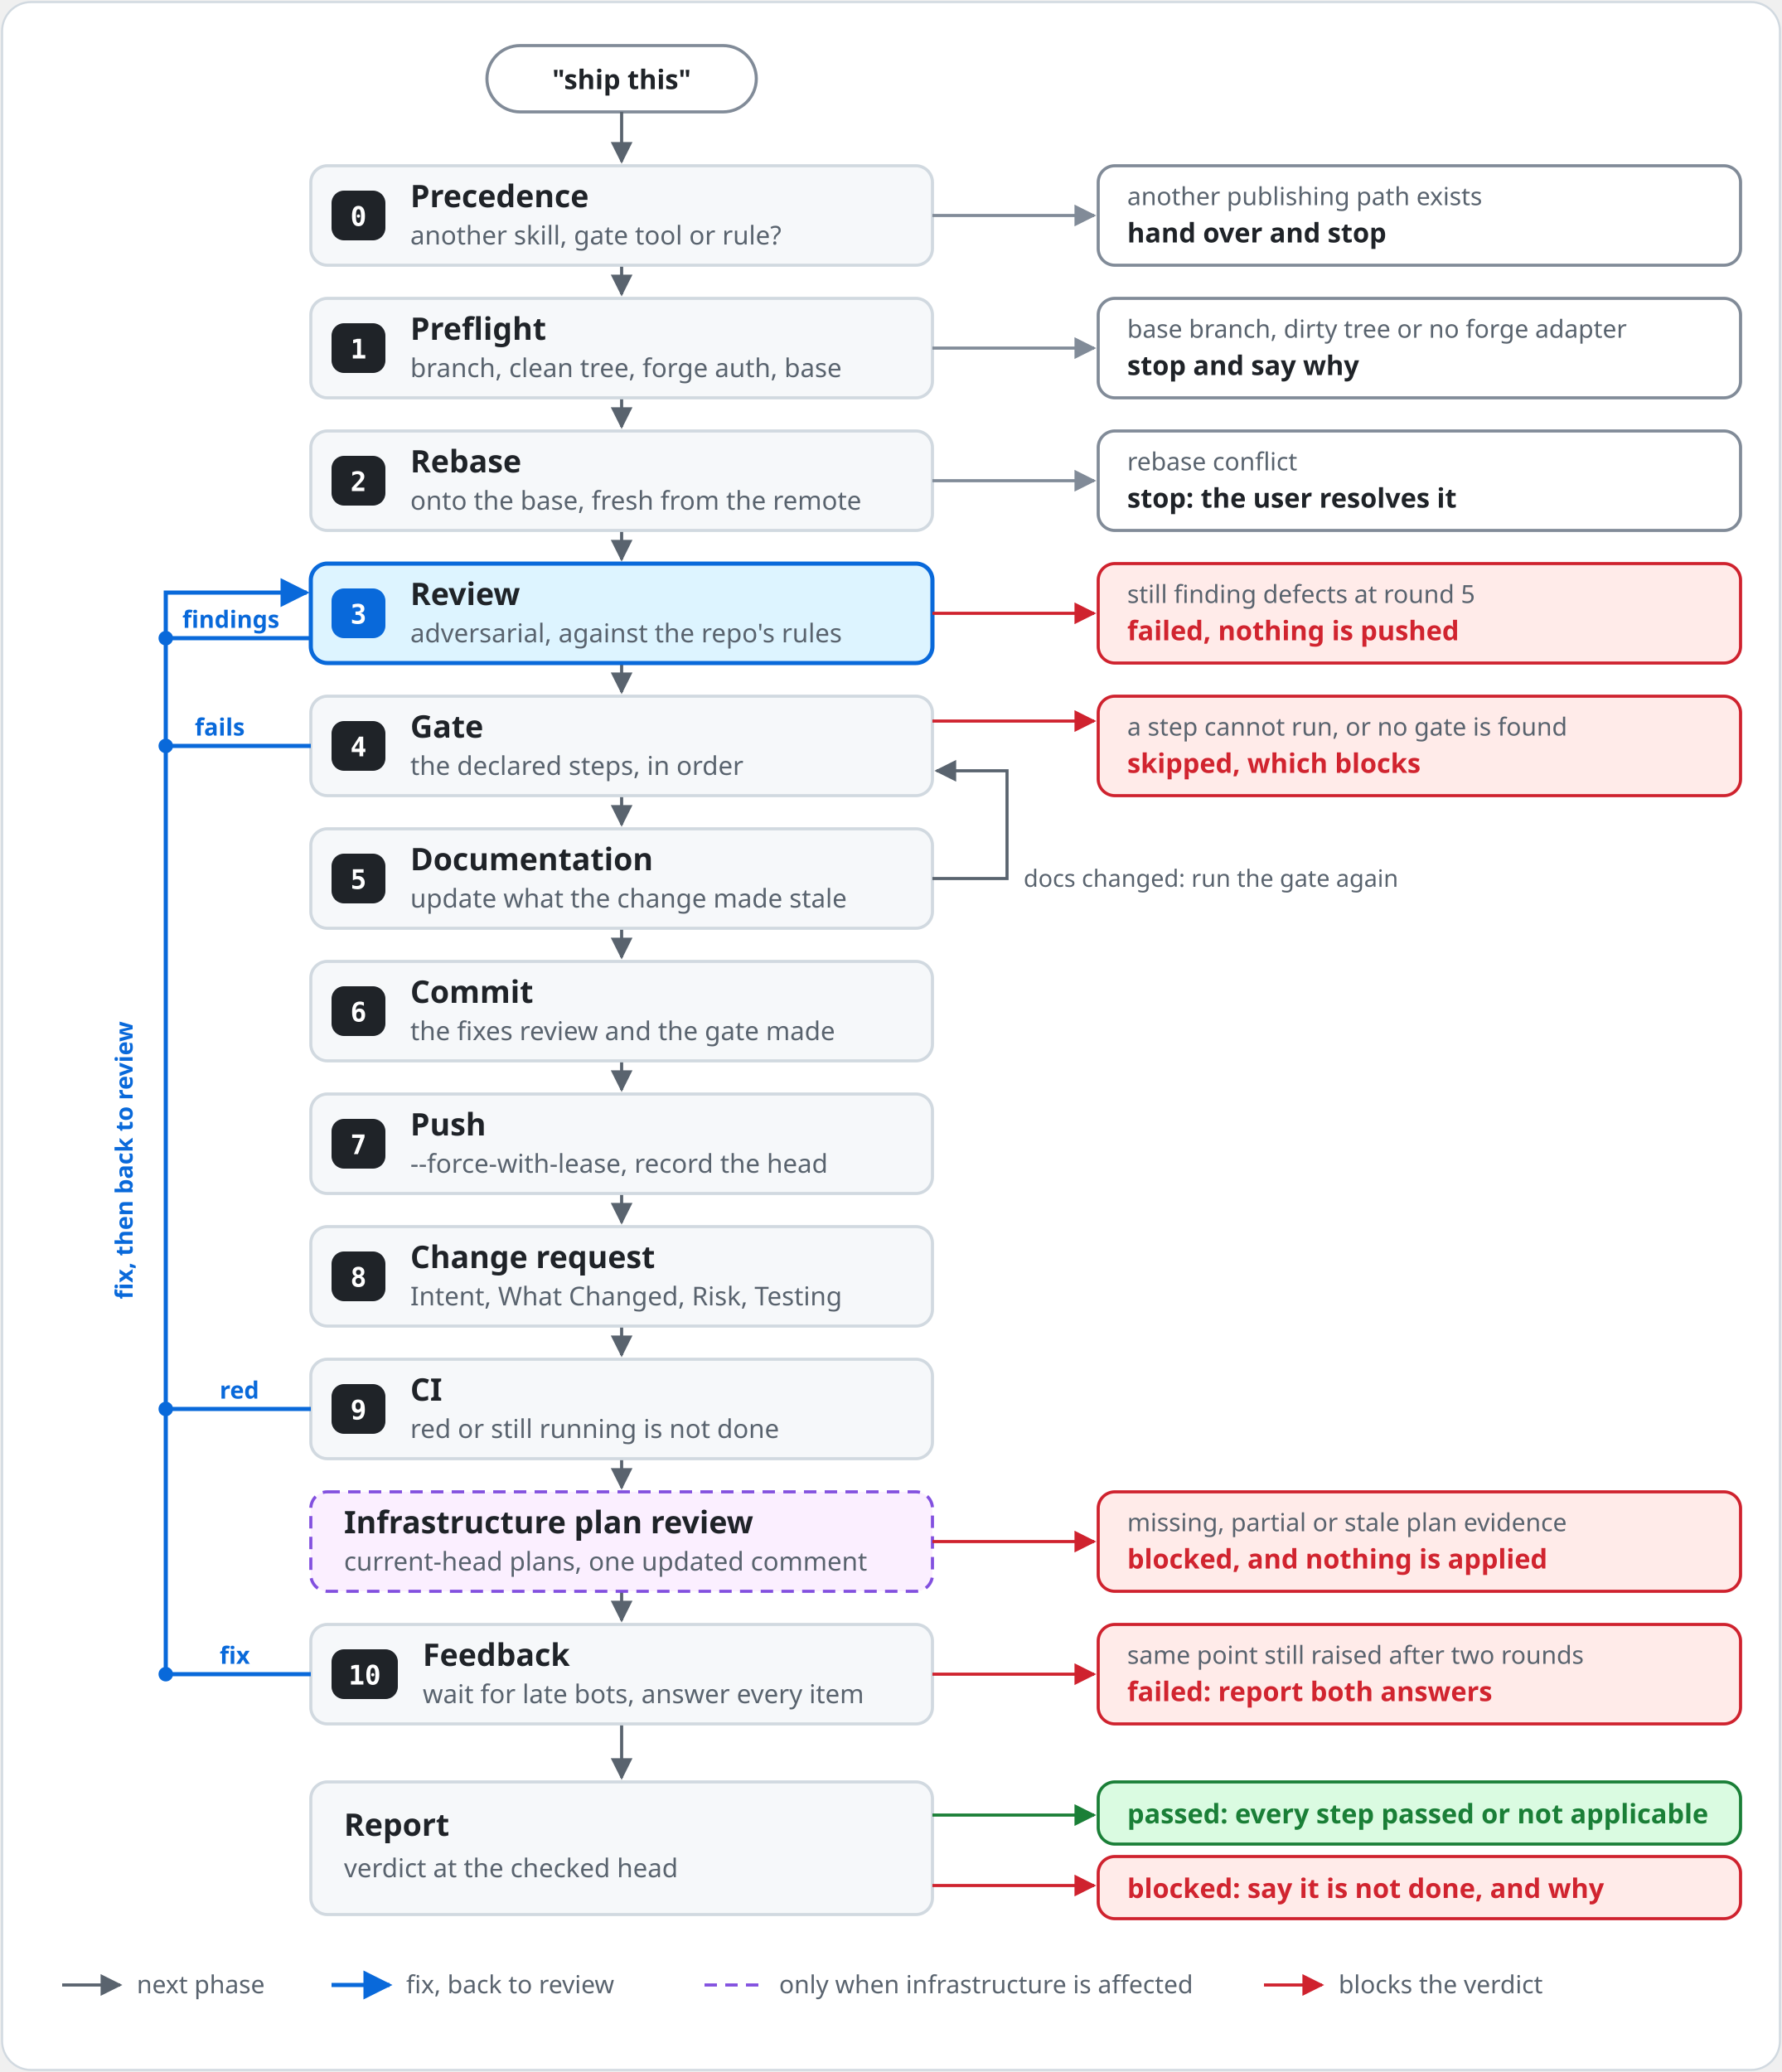
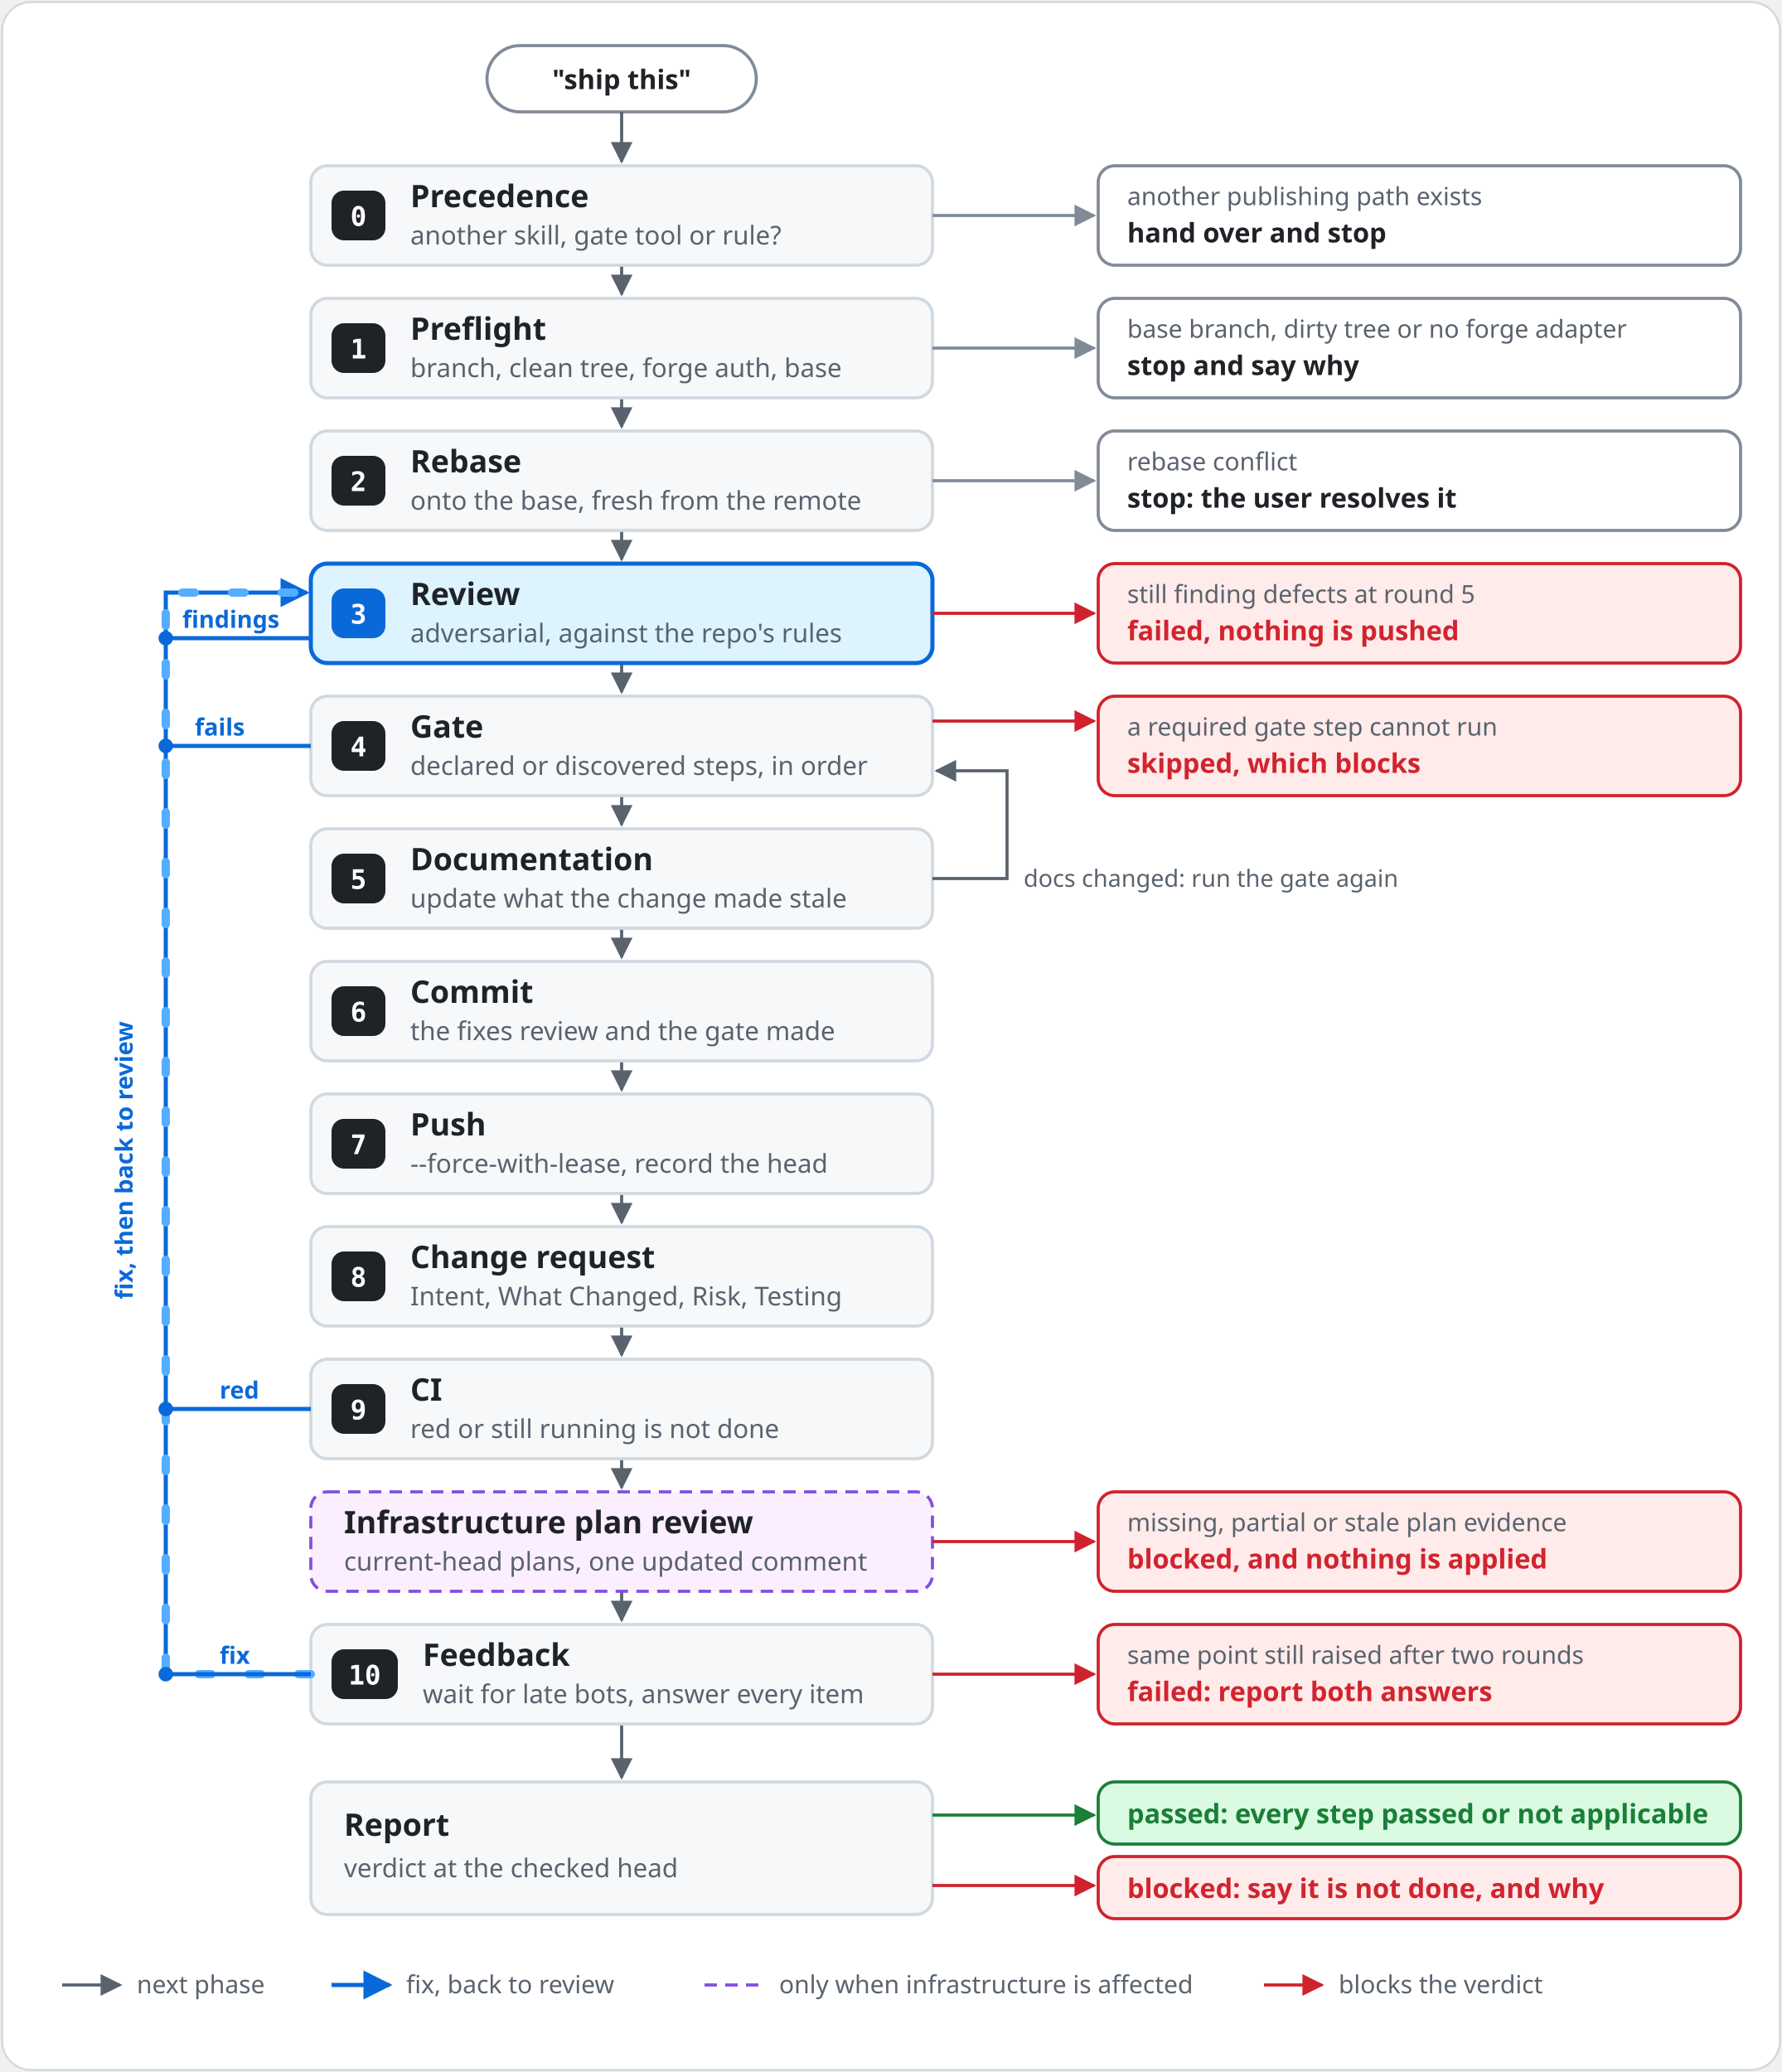
<svg xmlns="http://www.w3.org/2000/svg" viewBox="40 0 860 1000" width="860" height="1000" role="img" aria-labelledby="title desc">
  <style>
    .bg { fill: #ffffff; stroke: #d1d9e0; }
    .box { fill: #f6f8fa; stroke: #d1d9e0; stroke-width: 1.5; }
    .key { fill: #ddf4ff; stroke: #0969da; stroke-width: 2; }
    .infra { fill: #fbefff; stroke: #8250df; stroke-width: 1.5; stroke-dasharray: 6 4; }
    .stop { fill: #ffffff; stroke: #818b98; stroke-width: 1.5; }
    .block { fill: #ffebe9; stroke: #cf222e; stroke-width: 1.5; }
    .pass { fill: #dafbe1; stroke: #1a7f37; stroke-width: 1.5; }
    .chip { fill: #1f2328; }
    .chip-key { fill: #0969da; }
    .flow { fill: none; stroke: #59636e; stroke-width: 1.5; }
    .rail { fill: none; stroke: #0969da; stroke-width: 2; }
+     .motion { fill: none; stroke: #54aeff; stroke-width: 4; stroke-linecap: round; stroke-dasharray: 6 18; animation: workflow-flow 8s linear infinite; pointer-events: none; }
    .to-stop { fill: none; stroke: #818b98; stroke-width: 1.5; }
    .to-block { fill: none; stroke: #cf222e; stroke-width: 1.5; }
    .to-pass { fill: none; stroke: #1a7f37; stroke-width: 1.5; }
    .to-infra { fill: none; stroke: #8250df; stroke-width: 1.5; stroke-dasharray: 6 4; }
    .dot { fill: #0969da; }
    .head-flow { fill: #59636e; }
    .head-rail { fill: #0969da; }
    .head-stop { fill: #818b98; }
    .head-block { fill: #cf222e; }
    .head-pass { fill: #1a7f37; }
    text { font-family: -apple-system, BlinkMacSystemFont, "Segoe UI", "Noto Sans", Helvetica, Arial, sans-serif; fill: #1f2328; }
    .num { font-family: ui-monospace, SFMono-Regular, "SF Mono", Menlo, Consolas, monospace; font-size: 13px; font-weight: 700; fill: #ffffff; text-anchor: middle; }
    .name { font-size: 15px; font-weight: 600; }
    .sub { font-size: 12.5px; fill: #59636e; }
    .cond { font-size: 12px; fill: #59636e; }
    .out { font-size: 13px; font-weight: 600; }
    .out-block { font-size: 13px; font-weight: 600; fill: #d1242f; }
    .out-pass { font-size: 13px; font-weight: 600; fill: #1a7f37; }
    .label { font-size: 11.5px; fill: #0969da; font-weight: 600; }
    .label-muted { font-size: 11.5px; fill: #59636e; }
    .legend { font-size: 12px; fill: #59636e; }
+     @keyframes workflow-flow { to { stroke-dashoffset: -48; } }
    @media (prefers-color-scheme: dark) {
      .bg { fill: #0d1117; stroke: #3d444d; }
      .box { fill: #151b23; stroke: #3d444d; }
      .key { fill: #0c2d6b; stroke: #4493f8; }
      .infra { fill: #2a1f45; stroke: #ab7df8; }
      .stop { fill: #0d1117; stroke: #9198a1; }
      .block { fill: #3a1418; stroke: #f85149; }
      .pass { fill: #0f2d1a; stroke: #3fb950; }
      .chip { fill: #d1d9e0; }
      .chip-key { fill: #4493f8; }
      .flow { stroke: #9198a1; }
      .rail { stroke: #4493f8; }
      .to-stop { stroke: #9198a1; }
      .to-block { stroke: #f85149; }
      .to-pass { stroke: #3fb950; }
      .to-infra { stroke: #ab7df8; }
      .dot, .head-rail { fill: #4493f8; }
      .head-flow, .head-stop { fill: #9198a1; }
      .head-block { fill: #f85149; }
      .head-pass { fill: #3fb950; }
      text { fill: #f0f6fc; }
      .num { fill: #0d1117; }
      .sub, .cond, .label-muted, .legend { fill: #9198a1; }
      .out-block { fill: #ff7b72; }
      .out-pass { fill: #3fb950; }
      .label { fill: #4493f8; }
    }
+     @media (prefers-reduced-motion: reduce) {
+       .motion { animation: none; stroke-dashoffset: 0; }
+     }
  </style>
  <defs>
    <marker id="a-flow" viewBox="0 0 10 10" refX="9" refY="5" markerWidth="7" markerHeight="7" orient="auto-start-reverse">
      <path class="head-flow" d="M0 0 L10 5 L0 10 z" />
    </marker>
    <marker id="a-rail" viewBox="0 0 10 10" refX="9" refY="5" markerWidth="7" markerHeight="7" orient="auto-start-reverse">
      <path class="head-rail" d="M0 0 L10 5 L0 10 z" />
    </marker>
    <marker id="a-stop" viewBox="0 0 10 10" refX="9" refY="5" markerWidth="7" markerHeight="7" orient="auto-start-reverse">
      <path class="head-stop" d="M0 0 L10 5 L0 10 z" />
    </marker>
    <marker id="a-block" viewBox="0 0 10 10" refX="9" refY="5" markerWidth="7" markerHeight="7" orient="auto-start-reverse">
      <path class="head-block" d="M0 0 L10 5 L0 10 z" />
    </marker>
    <marker id="a-pass" viewBox="0 0 10 10" refX="9" refY="5" markerWidth="7" markerHeight="7" orient="auto-start-reverse">
      <path class="head-pass" d="M0 0 L10 5 L0 10 z" />
    </marker>
  </defs>
  <rect class="bg" x="41" y="1" width="858" height="998" rx="14" />
  <rect class="stop" x="275" y="22" width="130" height="32" rx="16" />
  <text class="out" x="340" y="43" text-anchor="middle">"ship this"</text>
  <path class="flow" d="M340 54 V78" marker-end="url(#a-flow)" />
  <g class="flow" marker-end="url(#a-flow)">
    <path d="M340 128 V142" />
    <path d="M340 192 V206" />
    <path d="M340 256 V270" />
    <path d="M340 320 V334" />
    <path d="M340 384 V398" />
    <path d="M340 448 V462" />
    <path d="M340 512 V526" />
    <path d="M340 576 V590" />
    <path d="M340 640 V654" />
    <path d="M340 704 V718" />
    <path d="M340 768 V782" />
    <path d="M340 832 V858" />
  </g>
  <rect class="box" x="190" y="80" width="300" height="48" rx="8" />
  <rect class="chip" x="200" y="92" width="26" height="24" rx="6" />
  <text class="num" x="213" y="109">0</text>
  <text class="name" x="238" y="100">Precedence</text>
  <text class="sub" x="238" y="118">another skill, gate tool or rule?</text>
  <rect class="box" x="190" y="144" width="300" height="48" rx="8" />
  <rect class="chip" x="200" y="156" width="26" height="24" rx="6" />
  <text class="num" x="213" y="173">1</text>
  <text class="name" x="238" y="164">Preflight</text>
  <text class="sub" x="238" y="182">branch, clean tree, forge auth, base</text>
  <rect class="box" x="190" y="208" width="300" height="48" rx="8" />
  <rect class="chip" x="200" y="220" width="26" height="24" rx="6" />
  <text class="num" x="213" y="237">2</text>
  <text class="name" x="238" y="228">Rebase</text>
  <text class="sub" x="238" y="246">onto the base, fresh from the remote</text>
  <rect class="key" x="190" y="272" width="300" height="48" rx="8" />
  <rect class="chip-key" x="200" y="284" width="26" height="24" rx="6" />
  <text class="num" x="213" y="301">3</text>
  <text class="name" x="238" y="292">Review</text>
  <text class="sub" x="238" y="310">adversarial, against the repo's rules</text>
  <rect class="box" x="190" y="336" width="300" height="48" rx="8" />
  <rect class="chip" x="200" y="348" width="26" height="24" rx="6" />
  <text class="num" x="213" y="365">4</text>
  <text class="name" x="238" y="356">Gate</text>
-   <text class="sub" x="238" y="374">the declared steps, in order</text>
+   <text class="sub" x="238" y="374">declared or discovered steps, in order</text>
  <rect class="box" x="190" y="400" width="300" height="48" rx="8" />
  <rect class="chip" x="200" y="412" width="26" height="24" rx="6" />
  <text class="num" x="213" y="429">5</text>
  <text class="name" x="238" y="420">Documentation</text>
  <text class="sub" x="238" y="438">update what the change made stale</text>
  <rect class="box" x="190" y="464" width="300" height="48" rx="8" />
  <rect class="chip" x="200" y="476" width="26" height="24" rx="6" />
  <text class="num" x="213" y="493">6</text>
  <text class="name" x="238" y="484">Commit</text>
  <text class="sub" x="238" y="502">the fixes review and the gate made</text>
  <rect class="box" x="190" y="528" width="300" height="48" rx="8" />
  <rect class="chip" x="200" y="540" width="26" height="24" rx="6" />
  <text class="num" x="213" y="557">7</text>
  <text class="name" x="238" y="548">Push</text>
  <text class="sub" x="238" y="566">--force-with-lease, record the head</text>
  <rect class="box" x="190" y="592" width="300" height="48" rx="8" />
  <rect class="chip" x="200" y="604" width="26" height="24" rx="6" />
  <text class="num" x="213" y="621">8</text>
  <text class="name" x="238" y="612">Change request</text>
  <text class="sub" x="238" y="630">Intent, What Changed, Risk, Testing</text>
  <rect class="box" x="190" y="656" width="300" height="48" rx="8" />
  <rect class="chip" x="200" y="668" width="26" height="24" rx="6" />
  <text class="num" x="213" y="685">9</text>
  <text class="name" x="238" y="676">CI</text>
  <text class="sub" x="238" y="694">red or still running is not done</text>
  <rect class="infra" x="190" y="720" width="300" height="48" rx="8" />
  <text class="name" x="206" y="740">Infrastructure plan review</text>
  <text class="sub" x="206" y="758">current-head plans, one updated comment</text>
  <rect class="box" x="190" y="784" width="300" height="48" rx="8" />
  <rect class="chip" x="200" y="796" width="32" height="24" rx="6" />
  <text class="num" x="216" y="813">10</text>
  <text class="name" x="244" y="804">Feedback</text>
  <text class="sub" x="244" y="822">wait for late bots, answer every item</text>
  <rect class="box" x="190" y="860" width="300" height="64" rx="8" />
  <text class="name" x="206" y="886">Report</text>
  <text class="sub" x="206" y="906">verdict at the checked head</text>
  <path class="rail" d="M120 808 V286 H188" marker-end="url(#a-rail)" />
+   <path class="motion" d="M190 808 H120 V286 H188" />
  <g class="rail">
    <path d="M190 308 H120" />
    <path d="M190 360 H120" />
    <path d="M190 680 H120" />
    <path d="M190 808 H120" />
  </g>
  <g class="dot">
    <circle cx="120" cy="308" r="3.5" />
    <circle cx="120" cy="360" r="3.5" />
    <circle cx="120" cy="680" r="3.5" />
    <circle cx="120" cy="808" r="3.5" />
  </g>
  <text class="label" x="128" y="303">findings</text>
  <text class="label" x="134" y="355">fails</text>
  <text class="label" x="146" y="675">red</text>
  <text class="label" x="146" y="803">fix</text>
  <text class="label" transform="translate(104 560) rotate(-90)" text-anchor="middle">fix, then back to review</text>
  <path class="flow" d="M490 424 H526 V372 H492" marker-end="url(#a-flow)" />
  <text class="label-muted" x="534" y="428">docs changed: run the gate again</text>
  <path class="to-stop" d="M490 104 H568" marker-end="url(#a-stop)" />
  <rect class="stop" x="570" y="80" width="310" height="48" rx="8" />
  <text class="cond" x="584" y="99">another publishing path exists</text>
  <text class="out" x="584" y="117">hand over and stop</text>
  <path class="to-stop" d="M490 168 H568" marker-end="url(#a-stop)" />
  <rect class="stop" x="570" y="144" width="310" height="48" rx="8" />
  <text class="cond" x="584" y="163">base branch, dirty tree or no forge adapter</text>
  <text class="out" x="584" y="181">stop and say why</text>
  <path class="to-stop" d="M490 232 H568" marker-end="url(#a-stop)" />
  <rect class="stop" x="570" y="208" width="310" height="48" rx="8" />
  <text class="cond" x="584" y="227">rebase conflict</text>
  <text class="out" x="584" y="245">stop: the user resolves it</text>
  <path class="to-block" d="M490 296 H568" marker-end="url(#a-block)" />
  <rect class="block" x="570" y="272" width="310" height="48" rx="8" />
  <text class="cond" x="584" y="291">still finding defects at round 5</text>
  <text class="out-block" x="584" y="309">failed, nothing is pushed</text>
  <path class="to-block" d="M490 348 H568" marker-end="url(#a-block)" />
  <rect class="block" x="570" y="336" width="310" height="48" rx="8" />
-   <text class="cond" x="584" y="355">a step cannot run, or no gate is found</text>
+   <text class="cond" x="584" y="355">a required gate step cannot run</text>
  <text class="out-block" x="584" y="373">skipped, which blocks</text>
  <path class="to-block" d="M490 744 H568" marker-end="url(#a-block)" />
  <rect class="block" x="570" y="720" width="310" height="48" rx="8" />
  <text class="cond" x="584" y="739">missing, partial or stale plan evidence</text>
  <text class="out-block" x="584" y="757">blocked, and nothing is applied</text>
  <path class="to-block" d="M490 808 H568" marker-end="url(#a-block)" />
  <rect class="block" x="570" y="784" width="310" height="48" rx="8" />
  <text class="cond" x="584" y="803">same point still raised after two rounds</text>
  <text class="out-block" x="584" y="821">failed: report both answers</text>
  <path class="to-pass" d="M490 876 H568" marker-end="url(#a-pass)" />
  <rect class="pass" x="570" y="860" width="310" height="30" rx="8" />
  <text class="out-pass" x="584" y="880">passed: every step passed or not applicable</text>
  <path class="to-block" d="M490 910 H568" marker-end="url(#a-block)" />
  <rect class="block" x="570" y="896" width="310" height="30" rx="8" />
  <text class="out-block" x="584" y="916">blocked: say it is not done, and why</text>
  <g transform="translate(70 958)">
    <path class="flow" d="M0 0 H28" marker-end="url(#a-flow)" />
    <text class="legend" x="36" y="4">next phase</text>
    <path class="rail" d="M130 0 H158" marker-end="url(#a-rail)" />
    <text class="legend" x="166" y="4">fix, back to review</text>
    <path class="to-infra" d="M310 0 H338" />
    <text class="legend" x="346" y="4">only when infrastructure is affected</text>
    <path class="to-block" d="M580 0 H608" marker-end="url(#a-block)" />
    <text class="legend" x="616" y="4">blocks the verdict</text>
  </g>
</svg>
